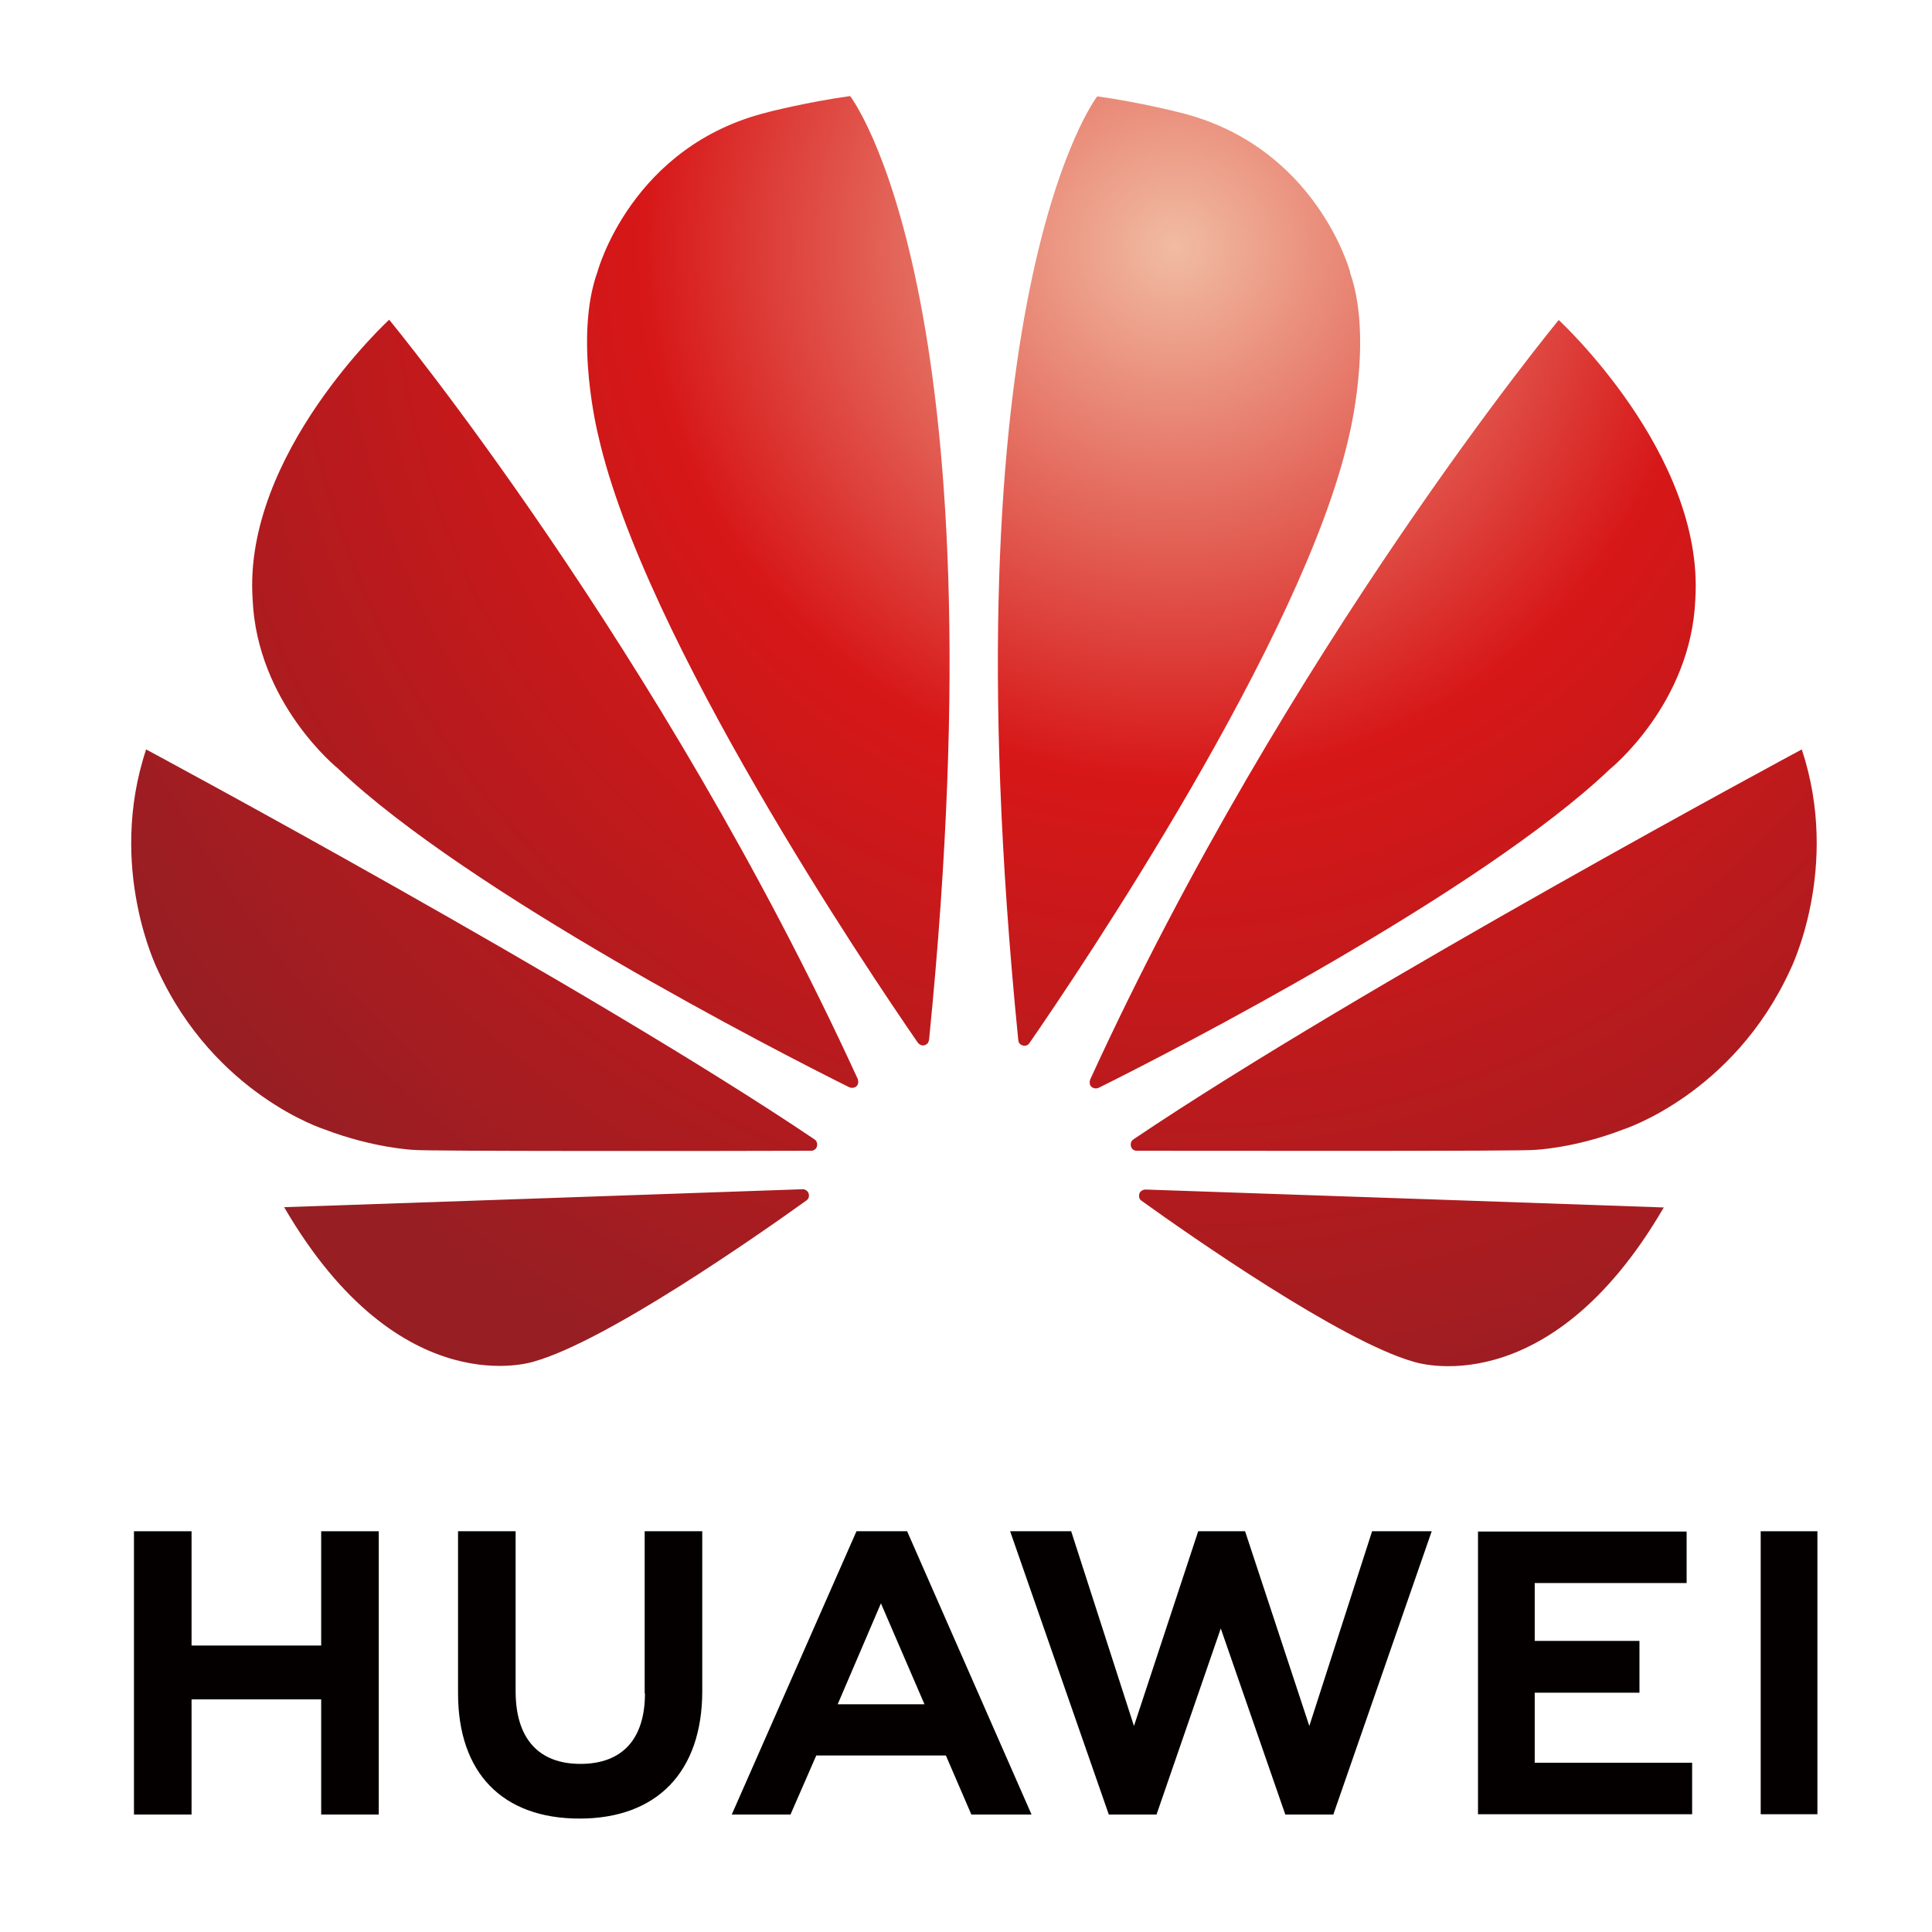
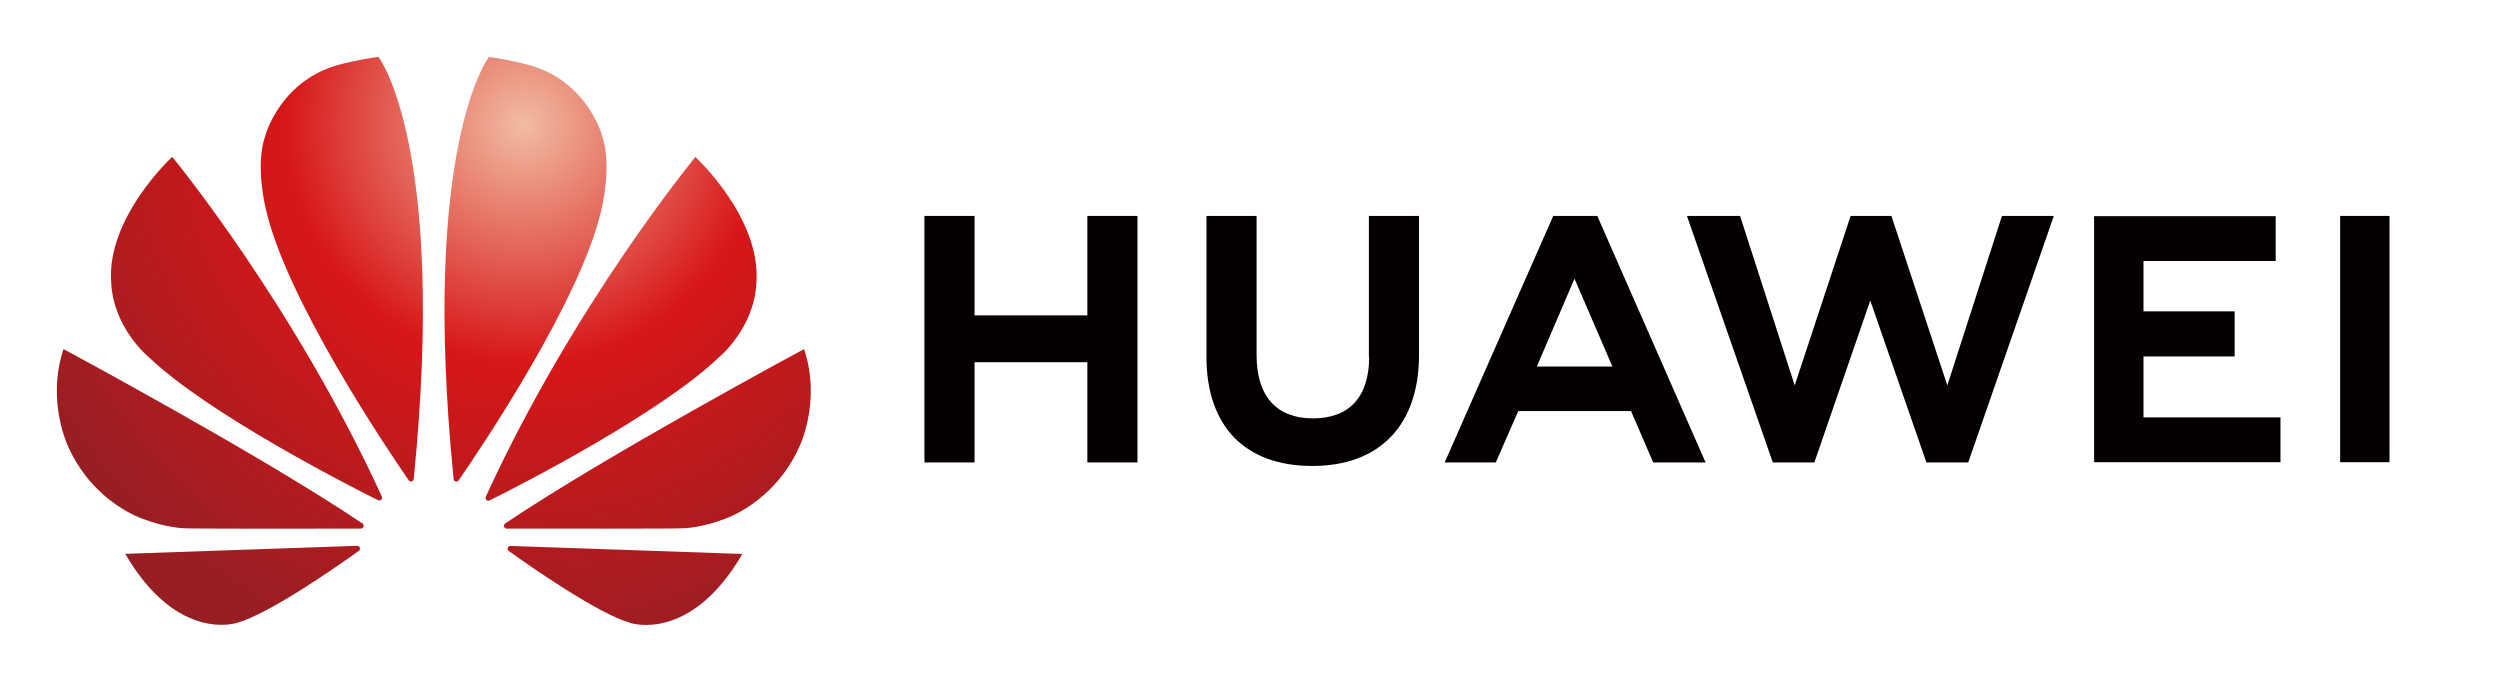
- <svg xmlns="http://www.w3.org/2000/svg" id="_图层_2" data-name="图层 2" viewBox="0 0 66.77 66.77">
+ <svg xmlns="http://www.w3.org/2000/svg" viewBox="0 0 220 60">
  <defs>
    <style>
-       .cls-1 {
-         fill: none;
-       }
- 
-       .cls-1, .cls-2, .cls-3 {
-         stroke-width: 0px;
-       }
- 
-       .cls-2 {
-         fill: #040000;
-       }
- 
-       .cls-3 {
-         fill: url(#radial-gradient);
-       }
+       .cls-2 { fill: #040000; stroke-width: 0px; }
+       .cls-3 { fill: url(#radial-gradient); stroke-width: 0px; }
    </style>
    <radialGradient id="radial-gradient" cx="49.46" cy="17.01" fx="49.46" fy="17.01" r="44.94" gradientTransform="translate(-6.38 -7.61) scale(.95)" gradientUnits="userSpaceOnUse">
      <stop offset="0" stop-color="#f1bca2" />
      <stop offset=".43" stop-color="#d71718" />
      <stop offset="1" stop-color="#971e23" />
    </radialGradient>
  </defs>
-   <g id="_图层_1-2" data-name="图层 1">
-     <rect class="cls-1" width="66.77" height="66.77" />
-     <g>
-       <g>
-         <polygon class="cls-2" points="11.1 56.87 6.62 56.87 6.62 52.92 4.63 52.92 4.63 62.71 6.62 62.71 6.62 58.73 11.1 58.73 11.1 62.71 13.09 62.71 13.09 52.92 11.1 52.92 11.1 56.87" />
-         <path class="cls-2" d="m22.29,58.52c0,1.59-.79,2.44-2.23,2.44s-2.24-.87-2.24-2.51v-5.53h-1.99v5.6c0,2.75,1.53,4.33,4.2,4.33s4.24-1.61,4.24-4.41v-5.52h-1.99v5.6Z" />
-         <polygon class="cls-2" points="45.25 59.65 43.03 52.92 41.41 52.92 39.19 59.65 37.02 52.92 34.91 52.92 38.32 62.71 39.97 62.71 42.19 56.28 44.42 62.71 46.08 62.71 49.48 52.92 47.42 52.92 45.25 59.65" />
-         <polygon class="cls-2" points="53.04 58.5 56.66 58.5 56.66 56.71 53.04 56.71 53.04 54.71 58.29 54.71 58.29 52.93 51.08 52.93 51.08 62.7 58.48 62.7 58.48 60.92 53.04 60.92 53.04 58.5" />
-         <rect class="cls-2" x="60.85" y="52.92" width="1.96" height="9.78" />
-         <path class="cls-2" d="m32.69,60.67l.88,2.04h2.08l-4.3-9.79h-1.75l-4.31,9.79h2.03l.89-2.04h4.48Zm-2.25-5.27l1.51,3.5h-3l1.5-3.5Z" />
-       </g>
-       <path class="cls-3" d="m58.59,20.71c.32-5.01-4.72-9.65-4.72-9.65,0,0-9.36,11.33-16.18,26.22-.04.08-.05.21.03.28.06.05.16.08.26.03,2.56-1.27,13.18-6.74,17.66-11.01,0,0,2.8-2.25,2.95-5.86Zm-11.93-11.31s-1.17-4.37-5.92-5.52c0,0-1.37-.35-2.82-.55,0,0-5.3,6.83-2.73,32.6.01.14.09.18.15.2.1.03.19,0,.25-.1,1.7-2.46,9.46-13.96,11.03-20.95,0,0,.85-3.39.03-5.68Zm-7.27,31.82c-.03.06-.05.2.05.27,1.71,1.23,6.91,4.86,9.41,5.57,0,0,4.63,1.58,8.65-5.33,0,0-13.45-.47-17.92-.62-.06,0-.15.04-.19.11Zm22.88-15.32s-15.22,8.17-23.09,13.47c-.06.04-.13.12-.09.26.02.07.09.14.19.14,2.82,0,13.48.02,13.75-.03,0,0,1.38-.05,3.08-.71,0,0,3.79-1.21,5.76-5.51,0,0,1.76-3.51.4-7.62Zm-34.13,13.47c-7.87-5.3-23.09-13.47-23.09-13.47-1.36,4.1.4,7.62.4,7.62,1.97,4.31,5.76,5.51,5.76,5.51,1.7.65,3.08.71,3.08.71.27.05,10.93.04,13.75.03.09,0,.17-.07.19-.14.04-.14-.03-.22-.09-.26Zm-.4,1.73c-4.47.16-17.92.62-17.92.62,4.02,6.91,8.65,5.33,8.65,5.33,2.5-.71,7.7-4.34,9.41-5.57.11-.08.08-.22.05-.27-.04-.07-.13-.12-.19-.11Zm-1.17-37.23c-4.75,1.15-5.92,5.52-5.92,5.52-.83,2.29.03,5.68.03,5.68,1.58,6.99,9.33,18.49,11.03,20.95.06.09.16.13.25.1.06-.02.13-.06.15-.2,2.58-25.77-2.73-32.6-2.73-32.6-1.45.2-2.82.55-2.82.55Zm-13.12,7.18s-5.05,4.64-4.72,9.65c.15,3.61,2.95,5.86,2.95,5.86,4.48,4.27,15.1,9.74,17.66,11.01.1.05.21.02.26-.03.08-.07.07-.2.03-.28C22.81,22.39,13.45,11.05,13.45,11.05Z" />
-     </g>
+   <path class="cls-3" transform="translate(-0.164 1.218) scale(1.139)" d="m58.59,20.71c.32-5.01-4.72-9.65-4.72-9.65,0,0-9.36,11.33-16.18,26.22-.04.08-.05.21.03.28.06.05.16.08.26.03,2.56-1.27,13.18-6.74,17.66-11.01,0,0,2.8-2.25,2.95-5.86Zm-11.93-11.31s-1.17-4.37-5.92-5.52c0,0-1.37-.35-2.82-.55,0,0-5.3,6.83-2.73,32.6.01.14.09.18.15.2.1.03.19,0,.25-.1,1.7-2.46,9.46-13.96,11.03-20.95,0,0,.85-3.39.03-5.68Zm-7.27,31.82c-.03.06-.05.2.05.27,1.71,1.23,6.91,4.86,9.41,5.57,0,0,4.63,1.58,8.65-5.33,0,0-13.45-.47-17.92-.62-.06,0-.15.04-.19.11Zm22.88-15.32s-15.22,8.17-23.09,13.47c-.06.04-.13.12-.09.26.02.07.09.14.19.14,2.82,0,13.48.02,13.75-.03,0,0,1.38-.05,3.08-.71,0,0,3.79-1.21,5.76-5.51,0,0,1.76-3.51.4-7.62Zm-34.13,13.47c-7.87-5.3-23.09-13.47-23.09-13.47-1.36,4.1.4,7.62.4,7.62,1.97,4.31,5.76,5.51,5.76,5.51,1.7.65,3.08.71,3.08.71.27.05,10.93.04,13.75.03.09,0,.17-.07.19-.14.04-.14-.03-.22-.09-.26Zm-.4,1.73c-4.47.16-17.92.62-17.92.62,4.02,6.91,8.65,5.33,8.65,5.33,2.5-.71,7.7-4.34,9.41-5.57.11-.08.08-.22.05-.27-.04-.07-.13-.12-.19-.11Zm-1.17-37.23c-4.75,1.15-5.92,5.52-5.92,5.52-.83,2.29.03,5.68.03,5.68,1.58,6.99,9.33,18.49,11.03,20.95.06.09.16.13.25.1.06-.02.13-.06.15-.2,2.58-25.77-2.73-32.6-2.73-32.6-1.45.2-2.82.55-2.82.55Zm-13.12,7.18s-5.05,4.64-4.72,9.65c.15,3.61,2.95,5.86,2.95,5.86,4.48,4.27,15.1,9.74,17.66,11.01.1.05.21.02.26-.03.08-.07.07-.2.03-.28C22.81,22.39,13.45,11.05,13.45,11.05Z" />
+   <g transform="translate(71.09 -98.27) scale(2.216)">
+     <polygon class="cls-2" points="11.1 56.87 6.62 56.87 6.62 52.92 4.63 52.92 4.63 62.71 6.62 62.71 6.62 58.73 11.1 58.73 11.1 62.71 13.09 62.71 13.09 52.92 11.1 52.92 11.1 56.87" />
+     <path class="cls-2" d="m22.29,58.52c0,1.59-.79,2.44-2.23,2.44s-2.24-.87-2.24-2.51v-5.53h-1.99v5.6c0,2.75,1.53,4.33,4.2,4.33s4.24-1.61,4.24-4.41v-5.52h-1.99v5.6Z" />
+     <polygon class="cls-2" points="45.25 59.65 43.03 52.92 41.41 52.92 39.19 59.65 37.02 52.92 34.91 52.92 38.32 62.71 39.97 62.71 42.19 56.28 44.42 62.71 46.08 62.71 49.48 52.92 47.42 52.92 45.25 59.65" />
+     <polygon class="cls-2" points="53.04 58.5 56.66 58.5 56.66 56.71 53.04 56.71 53.04 54.71 58.29 54.71 58.29 52.93 51.08 52.93 51.08 62.7 58.48 62.7 58.48 60.92 53.04 60.92 53.04 58.5" />
+     <rect class="cls-2" x="60.85" y="52.92" width="1.96" height="9.78" />
+     <path class="cls-2" d="m32.69,60.67l.88,2.04h2.08l-4.3-9.79h-1.75l-4.31,9.79h2.03l.89-2.04h4.48Zm-2.25-5.27l1.51,3.5h-3l1.5-3.5Z" />
  </g>
</svg>
